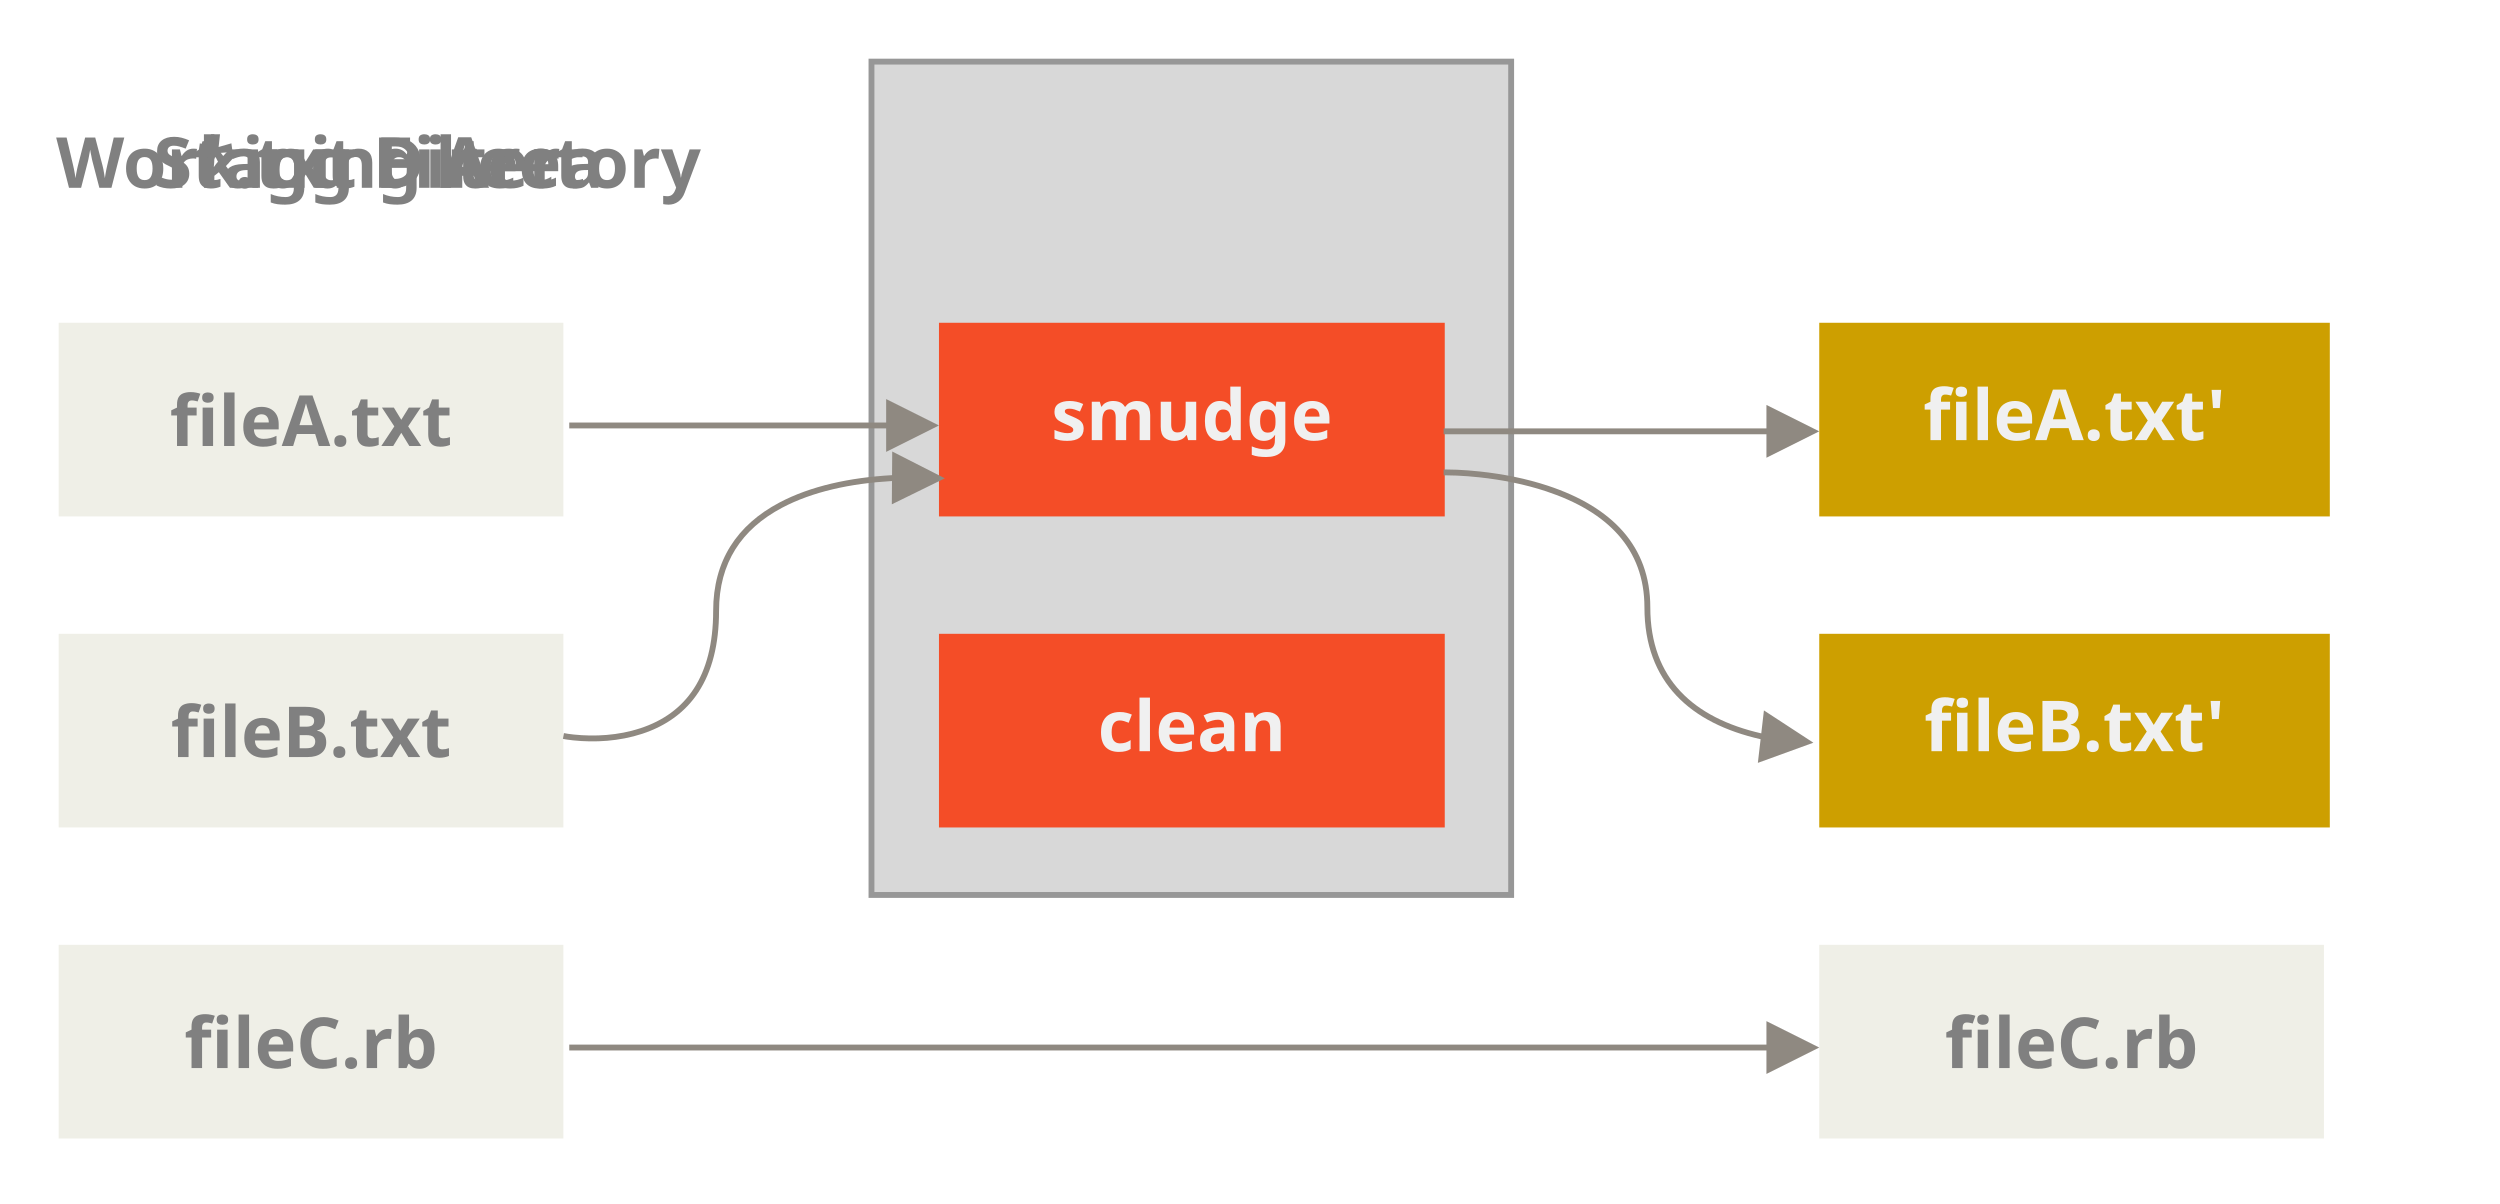
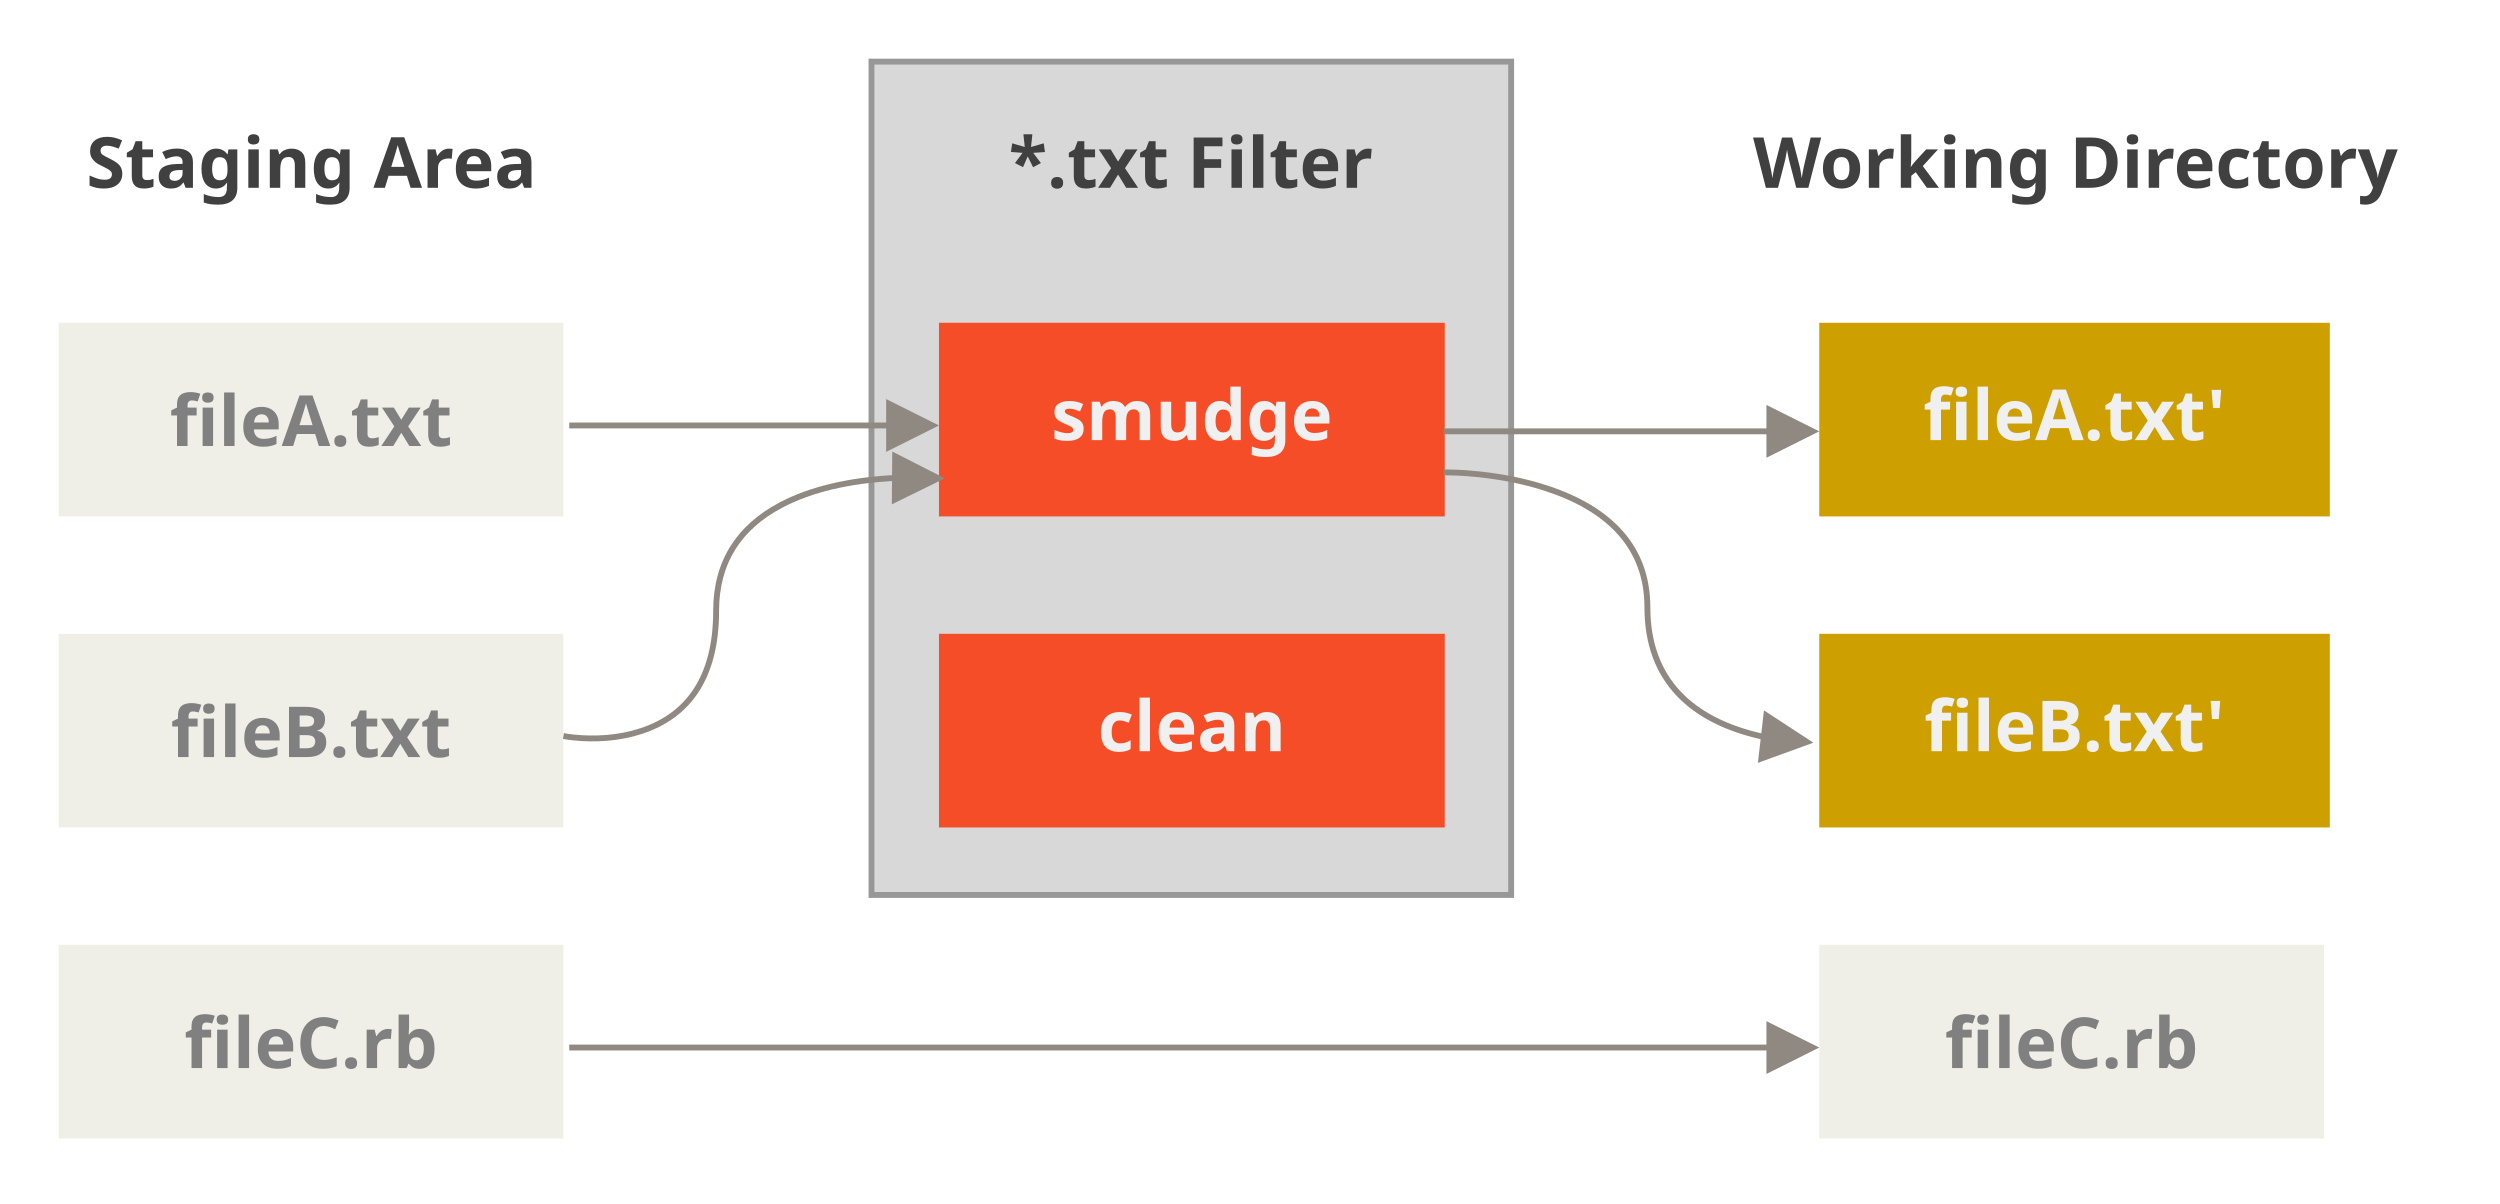
- <svg xmlns="http://www.w3.org/2000/svg" width="426px" height="205px" viewBox="0 0 426 205" version="1.1">
-   <g id="08---Smudge-and-Clean" stroke="none" stroke-width="1" fill="none" fill-rule="evenodd">
-     <g id="Group" transform="translate(10, 10)">
-       <g id="other" transform="translate(0, 45)">
-         <rect id="Rectangle-2" fill="#EFEFE7" fill-rule="evenodd" x="0" y="0" width="86" height="33" />
-         <text stroke="none" font-family="Source Code Pro" font-size="12px" font-weight="900" fill="#979797" fill-opacity="1" text-anchor="middle" id="master">
-           <tspan fill="#808080" x="43" y="21" fill-opacity="1">fileA.txt</tspan>
+ <svg xmlns="http://www.w3.org/2000/svg" id="svg28025" version="1.1" viewBox="0 0 426 205">
+   <g id="08---Smudge-and-Clean" fill="none" fill-rule="evenodd">
+     <g id="Group" transform="translate(10 10)">
+       <g id="other" transform="translate(0 45)">
+         <rect id="Rectangle-2" width="86" height="33" fill="#EFEFE7" fill-rule="evenodd" />
+         <text id="master" fill="#979797" font-family="Source Code Pro" font-size="12px" font-weight="700" text-anchor="middle">
+           <tspan id="tspan27952" x="43" y="21" fill="#808080">fileA.txt</tspan>
        </text>
      </g>
-       <rect id="Rectangle-9" stroke="#979797" fill="#D8D8D8" x="138.5" y="0.5" width="109" height="142" />
-       <g id="goldref" transform="translate(300, 45)">
-         <rect id="Rectangle-3" fill="#CD9F00" fill-rule="evenodd" x="0" y="0" width="87" height="33" />
-         <text stroke="none" font-family="Source Code Pro" font-size="12px" font-weight="900" fill="#979797" fill-opacity="1" text-anchor="middle" id="master-2">
-           <tspan fill="#f0f0f0" x="43.5" y="20" fill-opacity="1">fileA.txt'</tspan>
+       <rect id="Rectangle-9" x="138.5" y=".5" width="109" height="142" fill="#D8D8D8" stroke="#979797" />
+       <g id="goldref" transform="translate(300 45)">
+         <rect id="Rectangle-3" width="87" height="33" fill="#CD9F00" fill-rule="evenodd" />
+         <text id="master-2" fill="#979797" font-family="Source Code Pro" font-size="12px" font-weight="700" text-anchor="middle">
+           <tspan id="tspan27958" x="43.5" y="20" fill="#f0f0f0">fileA.txt'</tspan>
        </text>
      </g>
-       <g id="goldref" transform="translate(300, 98)">
-         <rect id="Rectangle-3" fill="#CD9F00" fill-rule="evenodd" x="0" y="0" width="87" height="33" />
-         <text stroke="none" font-family="Source Code Pro" font-size="12px" font-weight="900" fill="#979797" fill-opacity="1" text-anchor="middle" id="master-2">
-           <tspan fill="#f0f0f0" x="43.5" y="20" fill-opacity="1">fileB.txt'</tspan>
+       <g id="g27968" transform="translate(300 98)">
+         <rect id="rect27962" width="87" height="33" fill="#CD9F00" fill-rule="evenodd" />
+         <text id="text27966" fill="#979797" font-family="Source Code Pro" font-size="12px" font-weight="700" text-anchor="middle">
+           <tspan id="tspan27964" x="43.5" y="20" fill="#f0f0f0">fileB.txt'</tspan>
        </text>
      </g>
-       <g id="other" transform="translate(0, 98)">
-         <rect id="Rectangle-2" fill="#EFEFE7" fill-rule="evenodd" x="0" y="0" width="86" height="33" />
-         <text stroke="none" font-family="Source Code Pro" font-size="12px" font-weight="900" fill="#979797" fill-opacity="1" text-anchor="middle" id="master">
-           <tspan fill="#808080" x="43" y="21" fill-opacity="1">fileB.txt</tspan>
+       <g id="g27976" transform="translate(0 98)">
+         <rect id="rect27970" width="86" height="33" fill="#EFEFE7" fill-rule="evenodd" />
+         <text id="text27974" fill="#979797" font-family="Source Code Pro" font-size="12px" font-weight="700" text-anchor="middle">
+           <tspan id="tspan27972" x="43" y="21" fill="#808080">fileB.txt</tspan>
        </text>
      </g>
-       <g id="other" transform="translate(0, 151)">
-         <rect id="Rectangle-2" fill="#EFEFE7" fill-rule="evenodd" x="0" y="0" width="86" height="33" />
-         <text stroke="none" font-family="Source Code Pro" font-size="12px" font-weight="900" fill="#979797" fill-opacity="1" text-anchor="middle" id="master">
-           <tspan fill="#808080" x="43" y="21" fill-opacity="1">fileC.rb</tspan>
+       <g id="g27984" transform="translate(0 151)">
+         <rect id="rect27978" width="86" height="33" fill="#EFEFE7" fill-rule="evenodd" />
+         <text id="text27982" fill="#979797" font-family="Source Code Pro" font-size="12px" font-weight="700" text-anchor="middle">
+           <tspan id="tspan27980" x="43" y="21" fill="#808080">fileC.rb</tspan>
        </text>
      </g>
-       <g id="other" transform="translate(300, 151)">
-         <rect id="Rectangle-2" fill="#EFEFE7" fill-rule="evenodd" x="0" y="0" width="86" height="33" />
-         <text stroke="none" font-family="Source Code Pro" font-size="12px" font-weight="900" fill="#979797" fill-opacity="1" text-anchor="middle" id="master">
-           <tspan fill="#808080" x="43" y="21" fill-opacity="1">fileC.rb</tspan>
+       <g id="g27992" transform="translate(300 151)">
+         <rect id="rect27986" width="86" height="33" fill="#EFEFE7" fill-rule="evenodd" />
+         <text id="text27990" fill="#979797" font-family="Source Code Pro" font-size="12px" font-weight="700" text-anchor="middle">
+           <tspan id="tspan27988" x="43" y="21" fill="#808080">fileC.rb</tspan>
        </text>
      </g>
-       <text stroke="none" font-family="Source Code Pro" font-size="12px" font-weight="900" fill="#979797" fill-opacity="1" text-anchor="middle" id="Staging-Area">
-         <tspan fill="#808080" x="54.5" y="22" fill-opacity="1">Staging Area</tspan>
+       <text id="Staging-Area" transform="translate(-11.412)" font-size="12px" font-weight="700" style="fill:#404040;font-family:'Source Code Pro';font-size:12px;font-weight:700;text-anchor:middle">
+         <tspan id="tspan27994" x="54.5" y="22" style="fill:#404040">Staging Area</tspan>
      </text>
-       <text stroke="none" font-family="Source Code Pro" font-size="12px" font-weight="900" fill="#979797" fill-opacity="1" text-anchor="middle" id="Working-Directory">
-         <tspan fill="#808080" x="54.5" y="22" fill-opacity="1">Working Directory</tspan>
+       <text id="Working-Directory" transform="translate(289.15)" font-size="12px" font-weight="700" style="fill:#404040;font-family:'Source Code Pro';font-size:12px;font-weight:700;text-anchor:middle">
+         <tspan id="tspan27997" x="54.5" y="22" style="fill:#404040">Working Directory</tspan>
      </text>
-       <text stroke="none" font-family="Source Code Pro" font-size="12px" font-weight="900" fill="#979797" fill-opacity="1" text-anchor="middle" id="*.txt-Filter">
-         <tspan fill="#808080" x="54.5" y="22" fill-opacity="1">*.txt Filter</tspan>
+       <text id="*.txt-Filter" transform="translate(138.43)" font-size="12px" font-weight="700" style="fill:#404040;font-family:'Source Code Pro';font-size:12px;font-weight:700;text-anchor:middle">
+         <tspan id="tspan28000" x="54.5" y="22" style="fill:#404040">*.txt Filter</tspan>
      </text>
-       <g id="ref" transform="translate(150, 45)">
-         <rect id="Rectangle-2" fill="#F44D27" fill-rule="evenodd" x="0" y="0" width="86.187" height="33" />
-         <text stroke="none" font-family="Source Code Pro" font-size="12px" font-weight="900" fill="#979797" fill-opacity="1" text-anchor="middle" id="master">
-           <tspan fill="#f0f0f0" x="43.093" y="20" fill-opacity="1">smudge</tspan>
+       <g id="ref" transform="translate(150 45)">
+         <rect id="rect28003" width="86.187" height="33" fill="#F44D27" fill-rule="evenodd" />
+         <text id="text28007" fill="#979797" font-family="Source Code Pro" font-size="12px" font-weight="700" text-anchor="middle">
+           <tspan id="tspan28005" x="43.093" y="20" fill="#f0f0f0">smudge</tspan>
        </text>
      </g>
-       <g id="ref" transform="translate(150, 98)">
-         <rect id="Rectangle-2" fill="#F44D27" fill-rule="evenodd" x="0" y="0" width="86.187" height="33" />
-         <text stroke="none" font-family="Source Code Pro" font-size="12px" font-weight="900" fill="#979797" fill-opacity="1" text-anchor="middle" id="master">
-           <tspan fill="#f0f0f0" x="43.093" y="20" fill-opacity="1">clean</tspan>
+       <g id="g28016" transform="translate(150 98)">
+         <rect id="rect28010" width="86.187" height="33" fill="#F44D27" fill-rule="evenodd" />
+         <text id="text28014" fill="#979797" font-family="Source Code Pro" font-size="12px" font-weight="700" text-anchor="middle">
+           <tspan id="tspan28012" x="43.093" y="20" fill="#f0f0f0">clean</tspan>
        </text>
      </g>
-       <path id="Line" d="M291,169 L87,169 L87,168 L291,168 L291,164 L300,168.5 L291,173 L291,169 Z" fill="#8F8981" fill-rule="nonzero" />
-       <path id="Line-2" d="M141,63 L87,63 L87,62 L141,62 L141,58 L150,62.5 L141,67 L141,63 Z" fill="#8F8981" fill-rule="nonzero" />
-       <path id="Line-3" d="M291,64 L236,64 L236,63 L291,63 L291,59 L300,63.5 L291,68 L291,64 Z" fill="#8F8981" fill-rule="nonzero" />
-       <path id="Line-4" d="M141.996,71.968 C134.936,72.378 128.43,73.787 123.273,76.52 C116.368,80.179 112.524,85.9 112.524,94.097 C112.524,105.715 107.597,112.361 99.418,115.045 C95.505,116.329 91.375,116.549 87.657,116.158 C87.315,116.122 87.009,116.084 86.745,116.045 C86.584,116.022 86.471,116.003 86.41,115.992 L85.918,115.902 L86.098,114.918 L86.59,115.008 C86.639,115.017 86.74,115.034 86.889,115.056 C87.141,115.092 87.433,115.129 87.762,115.164 C91.351,115.541 95.348,115.328 99.106,114.095 C106.879,111.544 111.524,105.279 111.524,94.097 C111.524,85.509 115.589,79.46 122.805,75.636 C128.127,72.817 134.788,71.378 142.004,70.966 L142.034,66.936 L151,71.504 L141.966,75.936 L141.996,71.968 Z" fill="#8F8981" fill-rule="nonzero" />
-       <path id="Line-5" d="M290.005,115.965 C278.078,113.258 270.212,106.294 270.212,93.501 C270.212,83.535 263.957,77.195 253.449,73.717 C249.839,72.522 245.967,71.757 242.078,71.337 C240.69,71.187 239.389,71.092 238.206,71.04 C237.456,71.008 236.885,70.998 236.525,71 L236.505,71 L236.005,71.005 L235.995,70.005 L236.495,70 L236.519,70 C236.896,69.998 237.483,70.008 238.249,70.041 C239.453,70.094 240.775,70.19 242.186,70.343 C246.139,70.769 250.079,71.548 253.763,72.767 C264.638,76.367 271.212,83.031 271.212,93.501 C271.212,105.701 278.659,112.335 290.121,114.965 L290.573,111.053 L298.997,116.557 L289.539,119.993 L290.005,115.965 Z" fill="#8F8981" fill-rule="nonzero" />
+       <path id="Line" d="m291 169h-204v-1h204v-4l9 4.5-9 4.5v-4z" fill="#8F8981" fill-rule="nonzero" />
+       <path id="Line-2" d="m141 63h-54v-1h54v-4l9 4.5-9 4.5v-4z" fill="#8F8981" fill-rule="nonzero" />
+       <path id="Line-3" d="m291 64h-55v-1h55v-4l9 4.5-9 4.5v-4z" fill="#8F8981" fill-rule="nonzero" />
+       <path id="Line-4" d="m142 71.968c-7.06.41-13.566 1.819-18.723 4.552-6.904 3.659-10.749 9.38-10.749 17.577 1e-6 11.618-4.927 18.264-13.106 20.948-3.913 1.284-8.043 1.504-11.761 1.114-.343-.036-.648-.075-.913-.113-.161-.024-.273-.042-.334-.053l-.492-.09.179-.984.492.09c.05.009.151.026.3.048.251.037.544.074.872.108 3.589.377 7.586.164 11.344-1.069 7.773-2.55 12.418-8.816 12.418-19.997-1e-6-8.588 4.064-14.637 11.281-18.461 5.322-2.82 11.983-4.258 19.199-4.67l.03-4.03 8.966 4.568-9.034 4.432.03-3.967z" fill="#8F8981" fill-rule="nonzero" />
+       <path id="Line-5" d="m290.01 115.96c-11.928-2.707-19.793-9.671-19.793-22.464 0-9.966-6.255-16.307-16.763-19.784-3.61-1.195-7.482-1.96-11.37-2.38-1.389-.15-2.69-.245-3.873-.296-.75-.033-1.321-.042-1.681-.041l-.02 0-.5.005-.01-1.0.5-.005.025-0c.376-.002.963.008 1.73.042 1.204.052 2.526.149 3.936.301 3.954.427 7.893 1.206 11.577 2.425 10.875 3.599 17.449 10.263 17.449 20.734 0 12.2 7.447 18.833 18.909 21.464l.453-3.912 8.423 5.504-9.457 3.436.466-4.029z" fill="#8F8981" fill-rule="nonzero" />
    </g>
  </g>
</svg>
